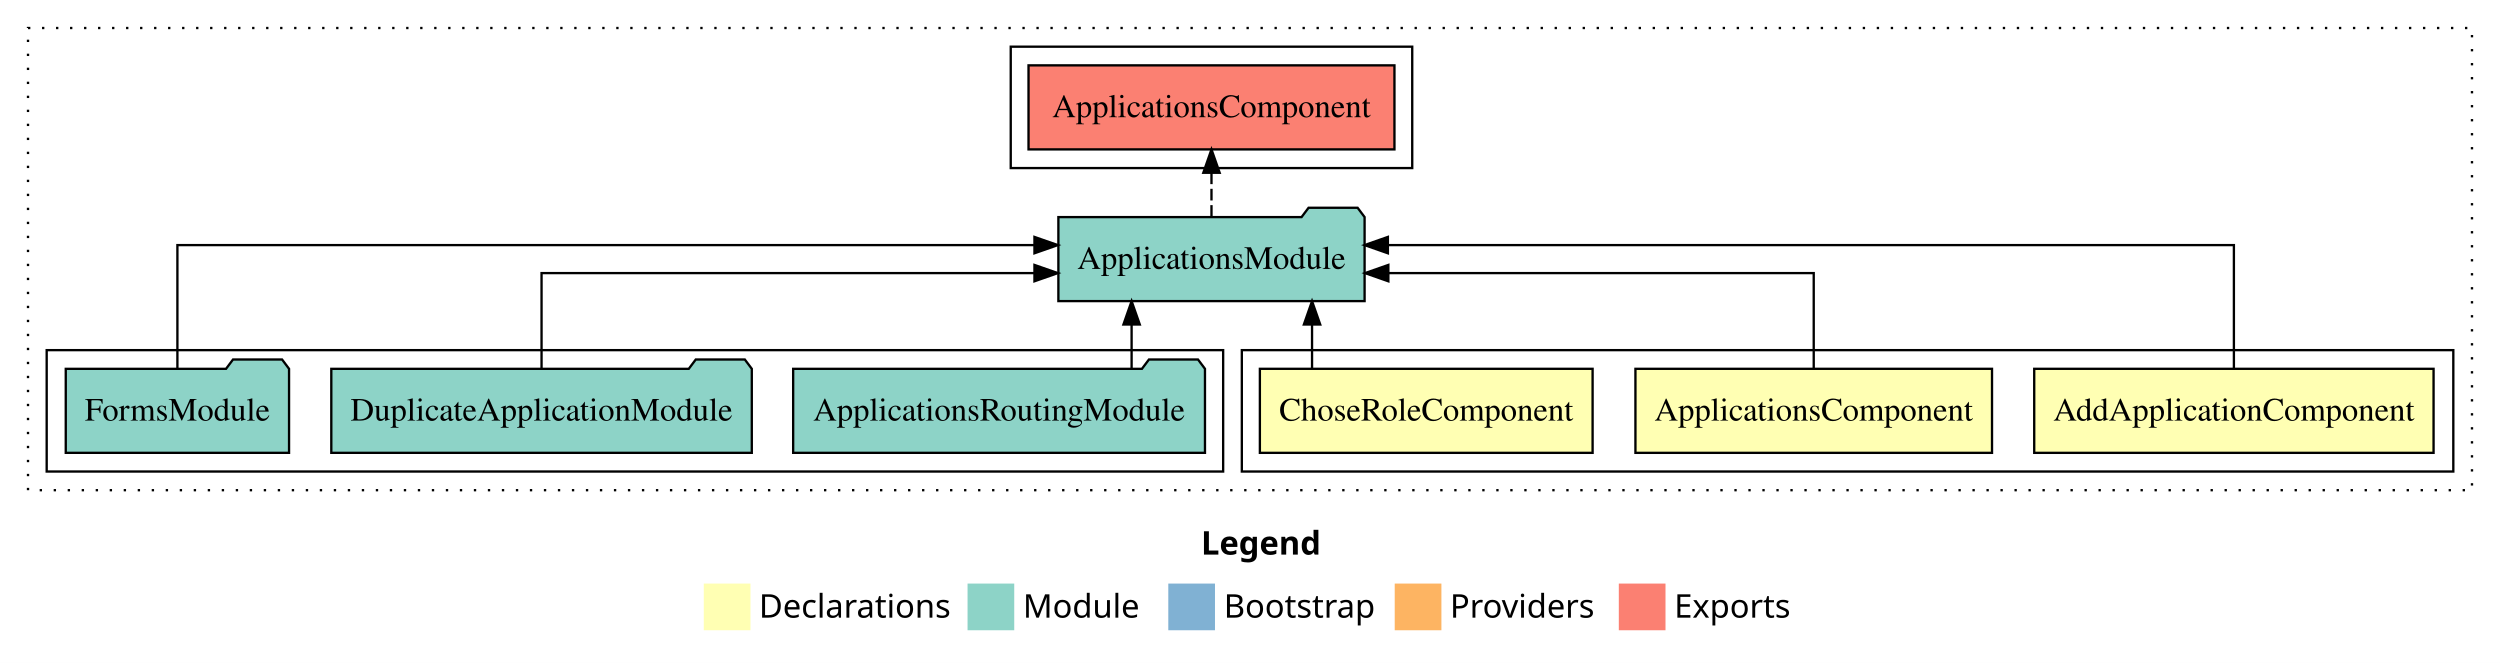
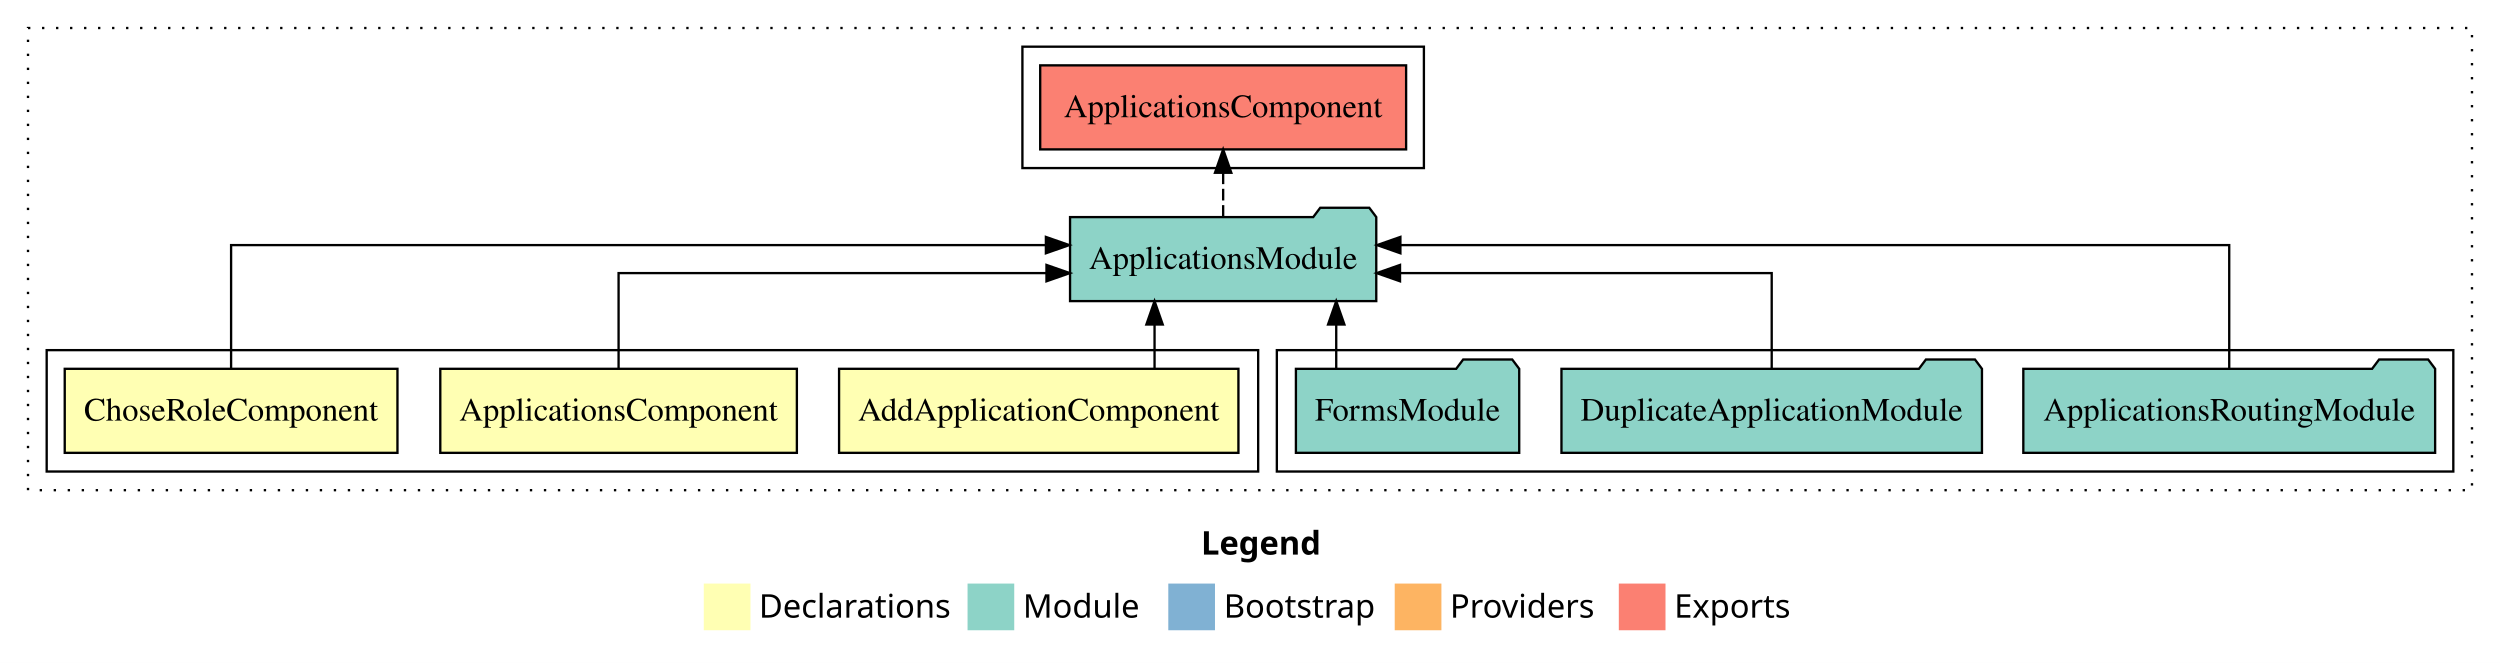
<svg xmlns="http://www.w3.org/2000/svg" width="1071pt" height="284pt" viewBox="0.00 0.00 1071.00 284.00">
  <g id="graph0" class="graph" transform="scale(1 1) rotate(0) translate(4 280)">
    <polygon fill="white" stroke="transparent" points="-4,4 -4,-280 1067,-280 1067,4 -4,4" />
    <text text-anchor="start" x="510.51" y="-42.4" font-family="sans-serif" font-weight="bold" font-size="14.00">Legend</text>
    <polygon fill="#ffffb3" stroke="transparent" points="297.5,-10 297.5,-30 317.5,-30 317.5,-10 297.5,-10" />
    <text text-anchor="start" x="321.13" y="-15.4" font-family="sans-serif" font-size="14.00">  Declarations</text>
    <polygon fill="#8dd3c7" stroke="transparent" points="410.5,-10 410.5,-30 430.5,-30 430.5,-10 410.5,-10" />
    <text text-anchor="start" x="434.23" y="-15.4" font-family="sans-serif" font-size="14.00">  Module</text>
    <polygon fill="#80b1d3" stroke="transparent" points="496.5,-10 496.5,-30 516.5,-30 516.5,-10 496.5,-10" />
    <text text-anchor="start" x="520.28" y="-15.4" font-family="sans-serif" font-size="14.00">  Bootstrap</text>
    <polygon fill="#fdb462" stroke="transparent" points="593.5,-10 593.5,-30 613.5,-30 613.5,-10 593.5,-10" />
    <text text-anchor="start" x="617.17" y="-15.4" font-family="sans-serif" font-size="14.00">  Providers</text>
    <polygon fill="#fb8072" stroke="transparent" points="689.5,-10 689.5,-30 709.5,-30 709.5,-10 689.5,-10" />
    <text text-anchor="start" x="713.23" y="-15.4" font-family="sans-serif" font-size="14.00">  Exports</text>
    <g id="clust1" class="cluster">
      <polygon fill="none" stroke="black" stroke-dasharray="1,5" points="8,-70 8,-268 1055,-268 1055,-70 8,-70" />
    </g>
-     <g id="clust2" class="cluster">
-       <polygon fill="none" stroke="black" points="528,-78 528,-130 1047,-130 1047,-78 528,-78" />
+     <g id="clust7" class="cluster">
+       <polygon fill="none" stroke="black" points="434,-208 434,-260 606,-260 606,-208 434,-208" />
    </g>
    <g id="clust6" class="cluster">
-       <polygon fill="none" stroke="black" points="16,-78 16,-130 520,-130 520,-78 16,-78" />
+       <polygon fill="none" stroke="black" points="543,-78 543,-130 1047,-130 1047,-78 543,-78" />
    </g>
-     <g id="clust7" class="cluster">
-       <polygon fill="none" stroke="black" points="429,-208 429,-260 601,-260 601,-208 429,-208" />
+     <g id="clust2" class="cluster">
+       <polygon fill="none" stroke="black" points="16,-78 16,-130 535,-130 535,-78 16,-78" />
    </g>
    <g id="node1" class="node">
-       <polygon fill="#ffffb3" stroke="black" points="1038.54,-122 867.46,-122 867.46,-86 1038.54,-86 1038.54,-122" />
-       <text text-anchor="middle" x="953" y="-99.8" font-family="Times,serif" font-size="14.00">AddApplicationComponent</text>
+       <polygon fill="#ffffb3" stroke="black" points="526.54,-122 355.46,-122 355.46,-86 526.54,-86 526.54,-122" />
+       <text text-anchor="middle" x="441" y="-99.8" font-family="Times,serif" font-size="14.00">AddApplicationComponent</text>
    </g>
    <g id="node4" class="node">
-       <polygon fill="#8dd3c7" stroke="black" points="580.59,-187 577.59,-191 556.59,-191 553.59,-187 449.41,-187 449.41,-151 580.59,-151 580.59,-187" />
-       <text text-anchor="middle" x="515" y="-164.8" font-family="Times,serif" font-size="14.00">ApplicationsModule</text>
+       <polygon fill="#8dd3c7" stroke="black" points="585.59,-187 582.59,-191 561.59,-191 558.59,-187 454.41,-187 454.41,-151 585.59,-151 585.59,-187" />
+       <text text-anchor="middle" x="520" y="-164.8" font-family="Times,serif" font-size="14.00">ApplicationsModule</text>
    </g>
    <g id="edge1" class="edge">
-       <path fill="none" stroke="black" d="M953,-122.28C953,-143.32 953,-175 953,-175 953,-175 590.57,-175 590.57,-175" />
-       <polygon fill="black" stroke="black" points="590.57,-171.5 580.57,-175 590.57,-178.5 590.57,-171.5" />
+       <path fill="none" stroke="black" d="M490.61,-122.11C490.61,-122.11 490.61,-140.99 490.61,-140.99" />
+       <polygon fill="black" stroke="black" points="487.11,-140.99 490.61,-150.99 494.11,-140.99 487.11,-140.99" />
    </g>
    <g id="node2" class="node">
-       <polygon fill="#ffffb3" stroke="black" points="849.38,-122 696.62,-122 696.62,-86 849.38,-86 849.38,-122" />
-       <text text-anchor="middle" x="773" y="-99.8" font-family="Times,serif" font-size="14.00">ApplicationsComponent</text>
+       <polygon fill="#ffffb3" stroke="black" points="337.38,-122 184.62,-122 184.62,-86 337.38,-86 337.38,-122" />
+       <text text-anchor="middle" x="261" y="-99.8" font-family="Times,serif" font-size="14.00">ApplicationsComponent</text>
    </g>
    <g id="edge2" class="edge">
-       <path fill="none" stroke="black" d="M773,-122.02C773,-139.37 773,-163 773,-163 773,-163 590.77,-163 590.77,-163" />
-       <polygon fill="black" stroke="black" points="590.77,-159.5 580.77,-163 590.77,-166.5 590.77,-159.5" />
+       <path fill="none" stroke="black" d="M261,-122.02C261,-139.37 261,-163 261,-163 261,-163 444.31,-163 444.31,-163" />
+       <polygon fill="black" stroke="black" points="444.31,-166.5 454.31,-163 444.31,-159.5 444.31,-166.5" />
    </g>
    <g id="node3" class="node">
-       <polygon fill="#ffffb3" stroke="black" points="678.27,-122 535.73,-122 535.73,-86 678.27,-86 678.27,-122" />
-       <text text-anchor="middle" x="607" y="-99.8" font-family="Times,serif" font-size="14.00">ChoseRoleComponent</text>
+       <polygon fill="#ffffb3" stroke="black" points="166.27,-122 23.73,-122 23.73,-86 166.27,-86 166.27,-122" />
+       <text text-anchor="middle" x="95" y="-99.8" font-family="Times,serif" font-size="14.00">ChoseRoleComponent</text>
    </g>
    <g id="edge3" class="edge">
-       <path fill="none" stroke="black" d="M558.08,-122.11C558.08,-122.11 558.08,-140.99 558.08,-140.99" />
-       <polygon fill="black" stroke="black" points="554.58,-140.99 558.08,-150.99 561.58,-140.99 554.58,-140.99" />
+       <path fill="none" stroke="black" d="M95,-122.28C95,-143.32 95,-175 95,-175 95,-175 444.06,-175 444.06,-175" />
+       <polygon fill="black" stroke="black" points="444.06,-178.5 454.06,-175 444.06,-171.5 444.06,-178.5" />
    </g>
    <g id="node8" class="node">
-       <polygon fill="#fb8072" stroke="black" points="593.38,-252 436.62,-252 436.62,-216 593.38,-216 593.38,-252" />
-       <text text-anchor="middle" x="515" y="-229.8" font-family="Times,serif" font-size="14.00">ApplicationsComponent </text>
+       <polygon fill="#fb8072" stroke="black" points="598.38,-252 441.62,-252 441.62,-216 598.38,-216 598.38,-252" />
+       <text text-anchor="middle" x="520" y="-229.8" font-family="Times,serif" font-size="14.00">ApplicationsComponent </text>
    </g>
    <g id="edge7" class="edge">
-       <path fill="none" stroke="black" stroke-dasharray="5,2" d="M515,-187.11C515,-187.11 515,-205.99 515,-205.99" />
-       <polygon fill="black" stroke="black" points="511.5,-205.99 515,-215.99 518.5,-205.99 511.5,-205.99" />
+       <path fill="none" stroke="black" stroke-dasharray="5,2" d="M520,-187.11C520,-187.11 520,-205.99 520,-205.99" />
+       <polygon fill="black" stroke="black" points="516.5,-205.99 520,-215.99 523.5,-205.99 516.5,-205.99" />
    </g>
    <g id="node5" class="node">
-       <polygon fill="#8dd3c7" stroke="black" points="512.21,-122 509.21,-126 488.21,-126 485.21,-122 335.79,-122 335.79,-86 512.21,-86 512.21,-122" />
-       <text text-anchor="middle" x="424" y="-99.8" font-family="Times,serif" font-size="14.00">ApplicationsRoutingModule</text>
+       <polygon fill="#8dd3c7" stroke="black" points="1039.21,-122 1036.21,-126 1015.21,-126 1012.21,-122 862.79,-122 862.79,-86 1039.21,-86 1039.21,-122" />
+       <text text-anchor="middle" x="951" y="-99.8" font-family="Times,serif" font-size="14.00">ApplicationsRoutingModule</text>
    </g>
    <g id="edge4" class="edge">
-       <path fill="none" stroke="black" d="M480.78,-122.11C480.78,-122.11 480.78,-140.99 480.78,-140.99" />
-       <polygon fill="black" stroke="black" points="477.28,-140.99 480.78,-150.99 484.28,-140.99 477.28,-140.99" />
+       <path fill="none" stroke="black" d="M951,-122.28C951,-143.32 951,-175 951,-175 951,-175 595.93,-175 595.93,-175" />
+       <polygon fill="black" stroke="black" points="595.93,-171.5 585.93,-175 595.93,-178.5 595.93,-171.5" />
    </g>
    <g id="node6" class="node">
-       <polygon fill="#8dd3c7" stroke="black" points="318.07,-122 315.07,-126 294.07,-126 291.07,-122 137.93,-122 137.93,-86 318.07,-86 318.07,-122" />
-       <text text-anchor="middle" x="228" y="-99.8" font-family="Times,serif" font-size="14.00">DuplicateApplicationModule</text>
+       <polygon fill="#8dd3c7" stroke="black" points="845.07,-122 842.07,-126 821.07,-126 818.07,-122 664.93,-122 664.93,-86 845.07,-86 845.07,-122" />
+       <text text-anchor="middle" x="755" y="-99.8" font-family="Times,serif" font-size="14.00">DuplicateApplicationModule</text>
    </g>
    <g id="edge5" class="edge">
-       <path fill="none" stroke="black" d="M228,-122.02C228,-139.37 228,-163 228,-163 228,-163 439.16,-163 439.16,-163" />
-       <polygon fill="black" stroke="black" points="439.16,-166.5 449.16,-163 439.16,-159.5 439.16,-166.5" />
+       <path fill="none" stroke="black" d="M755,-122.02C755,-139.37 755,-163 755,-163 755,-163 595.77,-163 595.77,-163" />
+       <polygon fill="black" stroke="black" points="595.77,-159.5 585.77,-163 595.77,-166.5 595.77,-159.5" />
    </g>
    <g id="node7" class="node">
-       <polygon fill="#8dd3c7" stroke="black" points="119.83,-122 116.83,-126 95.83,-126 92.83,-122 24.17,-122 24.17,-86 119.83,-86 119.83,-122" />
-       <text text-anchor="middle" x="72" y="-99.8" font-family="Times,serif" font-size="14.00">FormsModule</text>
+       <polygon fill="#8dd3c7" stroke="black" points="646.83,-122 643.83,-126 622.83,-126 619.83,-122 551.17,-122 551.17,-86 646.83,-86 646.83,-122" />
+       <text text-anchor="middle" x="599" y="-99.8" font-family="Times,serif" font-size="14.00">FormsModule</text>
    </g>
    <g id="edge6" class="edge">
-       <path fill="none" stroke="black" d="M72,-122.28C72,-143.32 72,-175 72,-175 72,-175 439.16,-175 439.16,-175" />
-       <polygon fill="black" stroke="black" points="439.16,-178.5 449.16,-175 439.16,-171.5 439.16,-178.5" />
+       <path fill="none" stroke="black" d="M568.44,-122.11C568.44,-122.11 568.44,-140.99 568.44,-140.99" />
+       <polygon fill="black" stroke="black" points="564.94,-140.99 568.44,-150.99 571.94,-140.99 564.94,-140.99" />
    </g>
  </g>
</svg>
